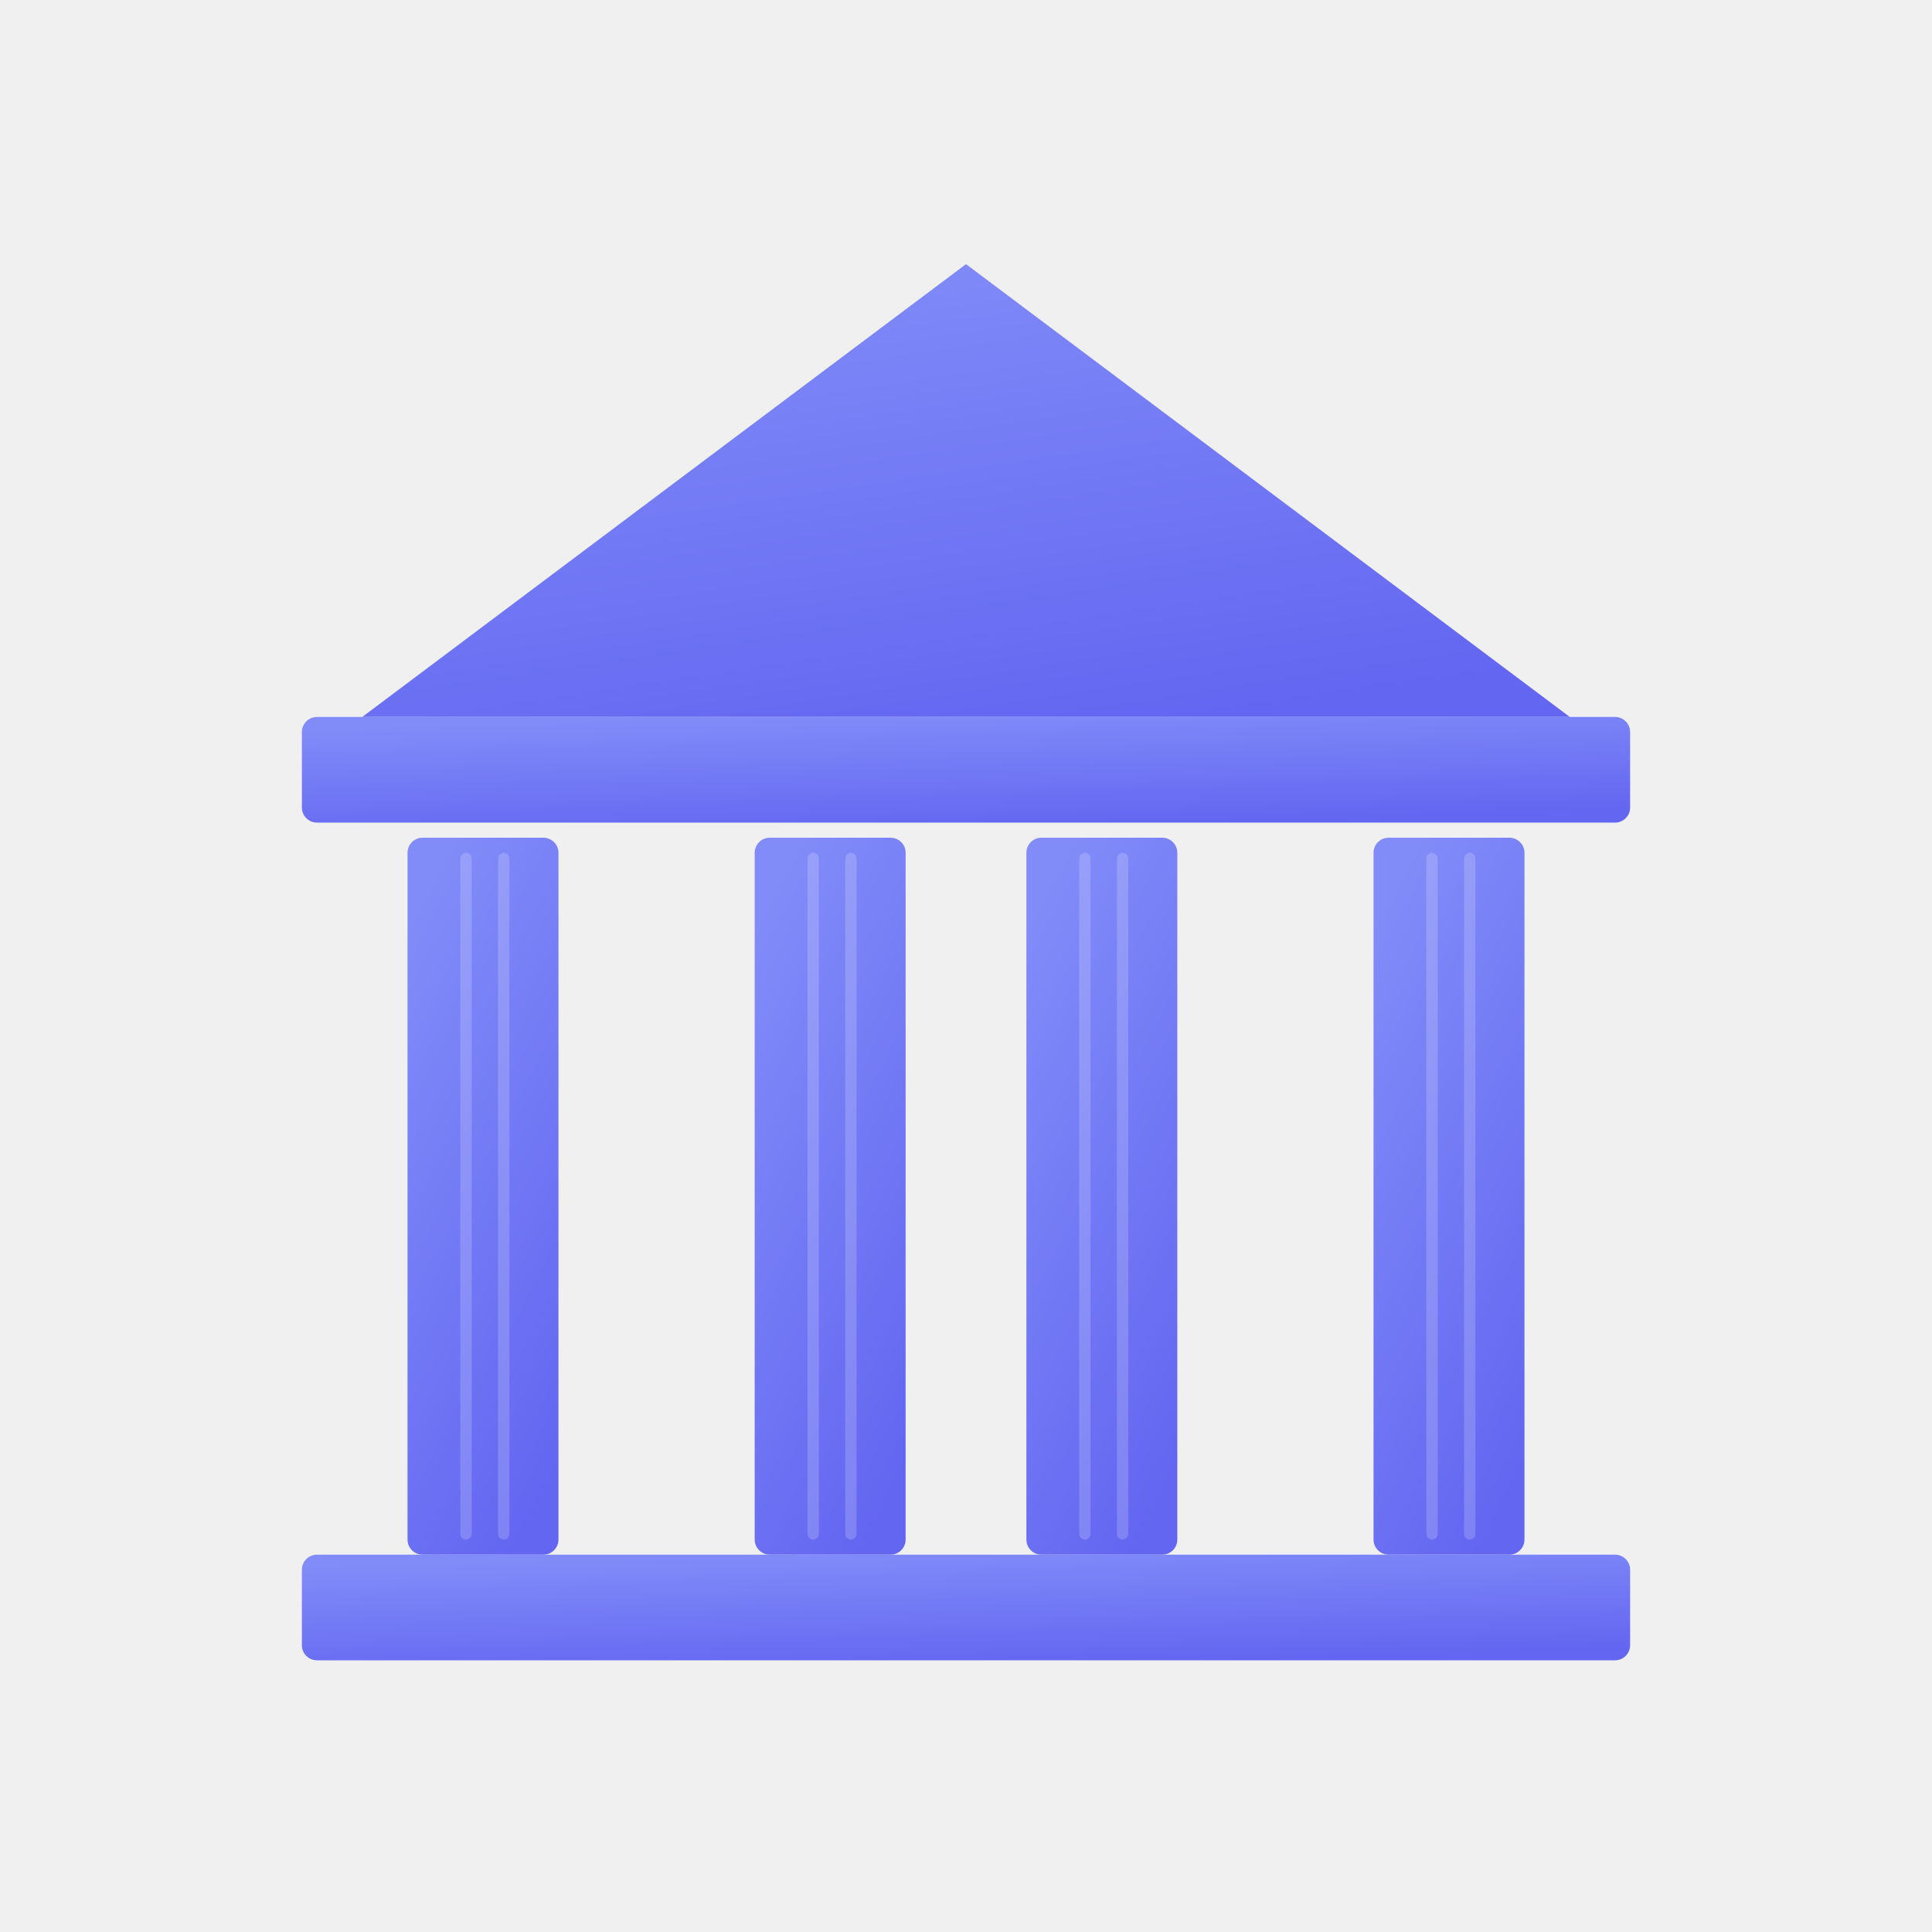
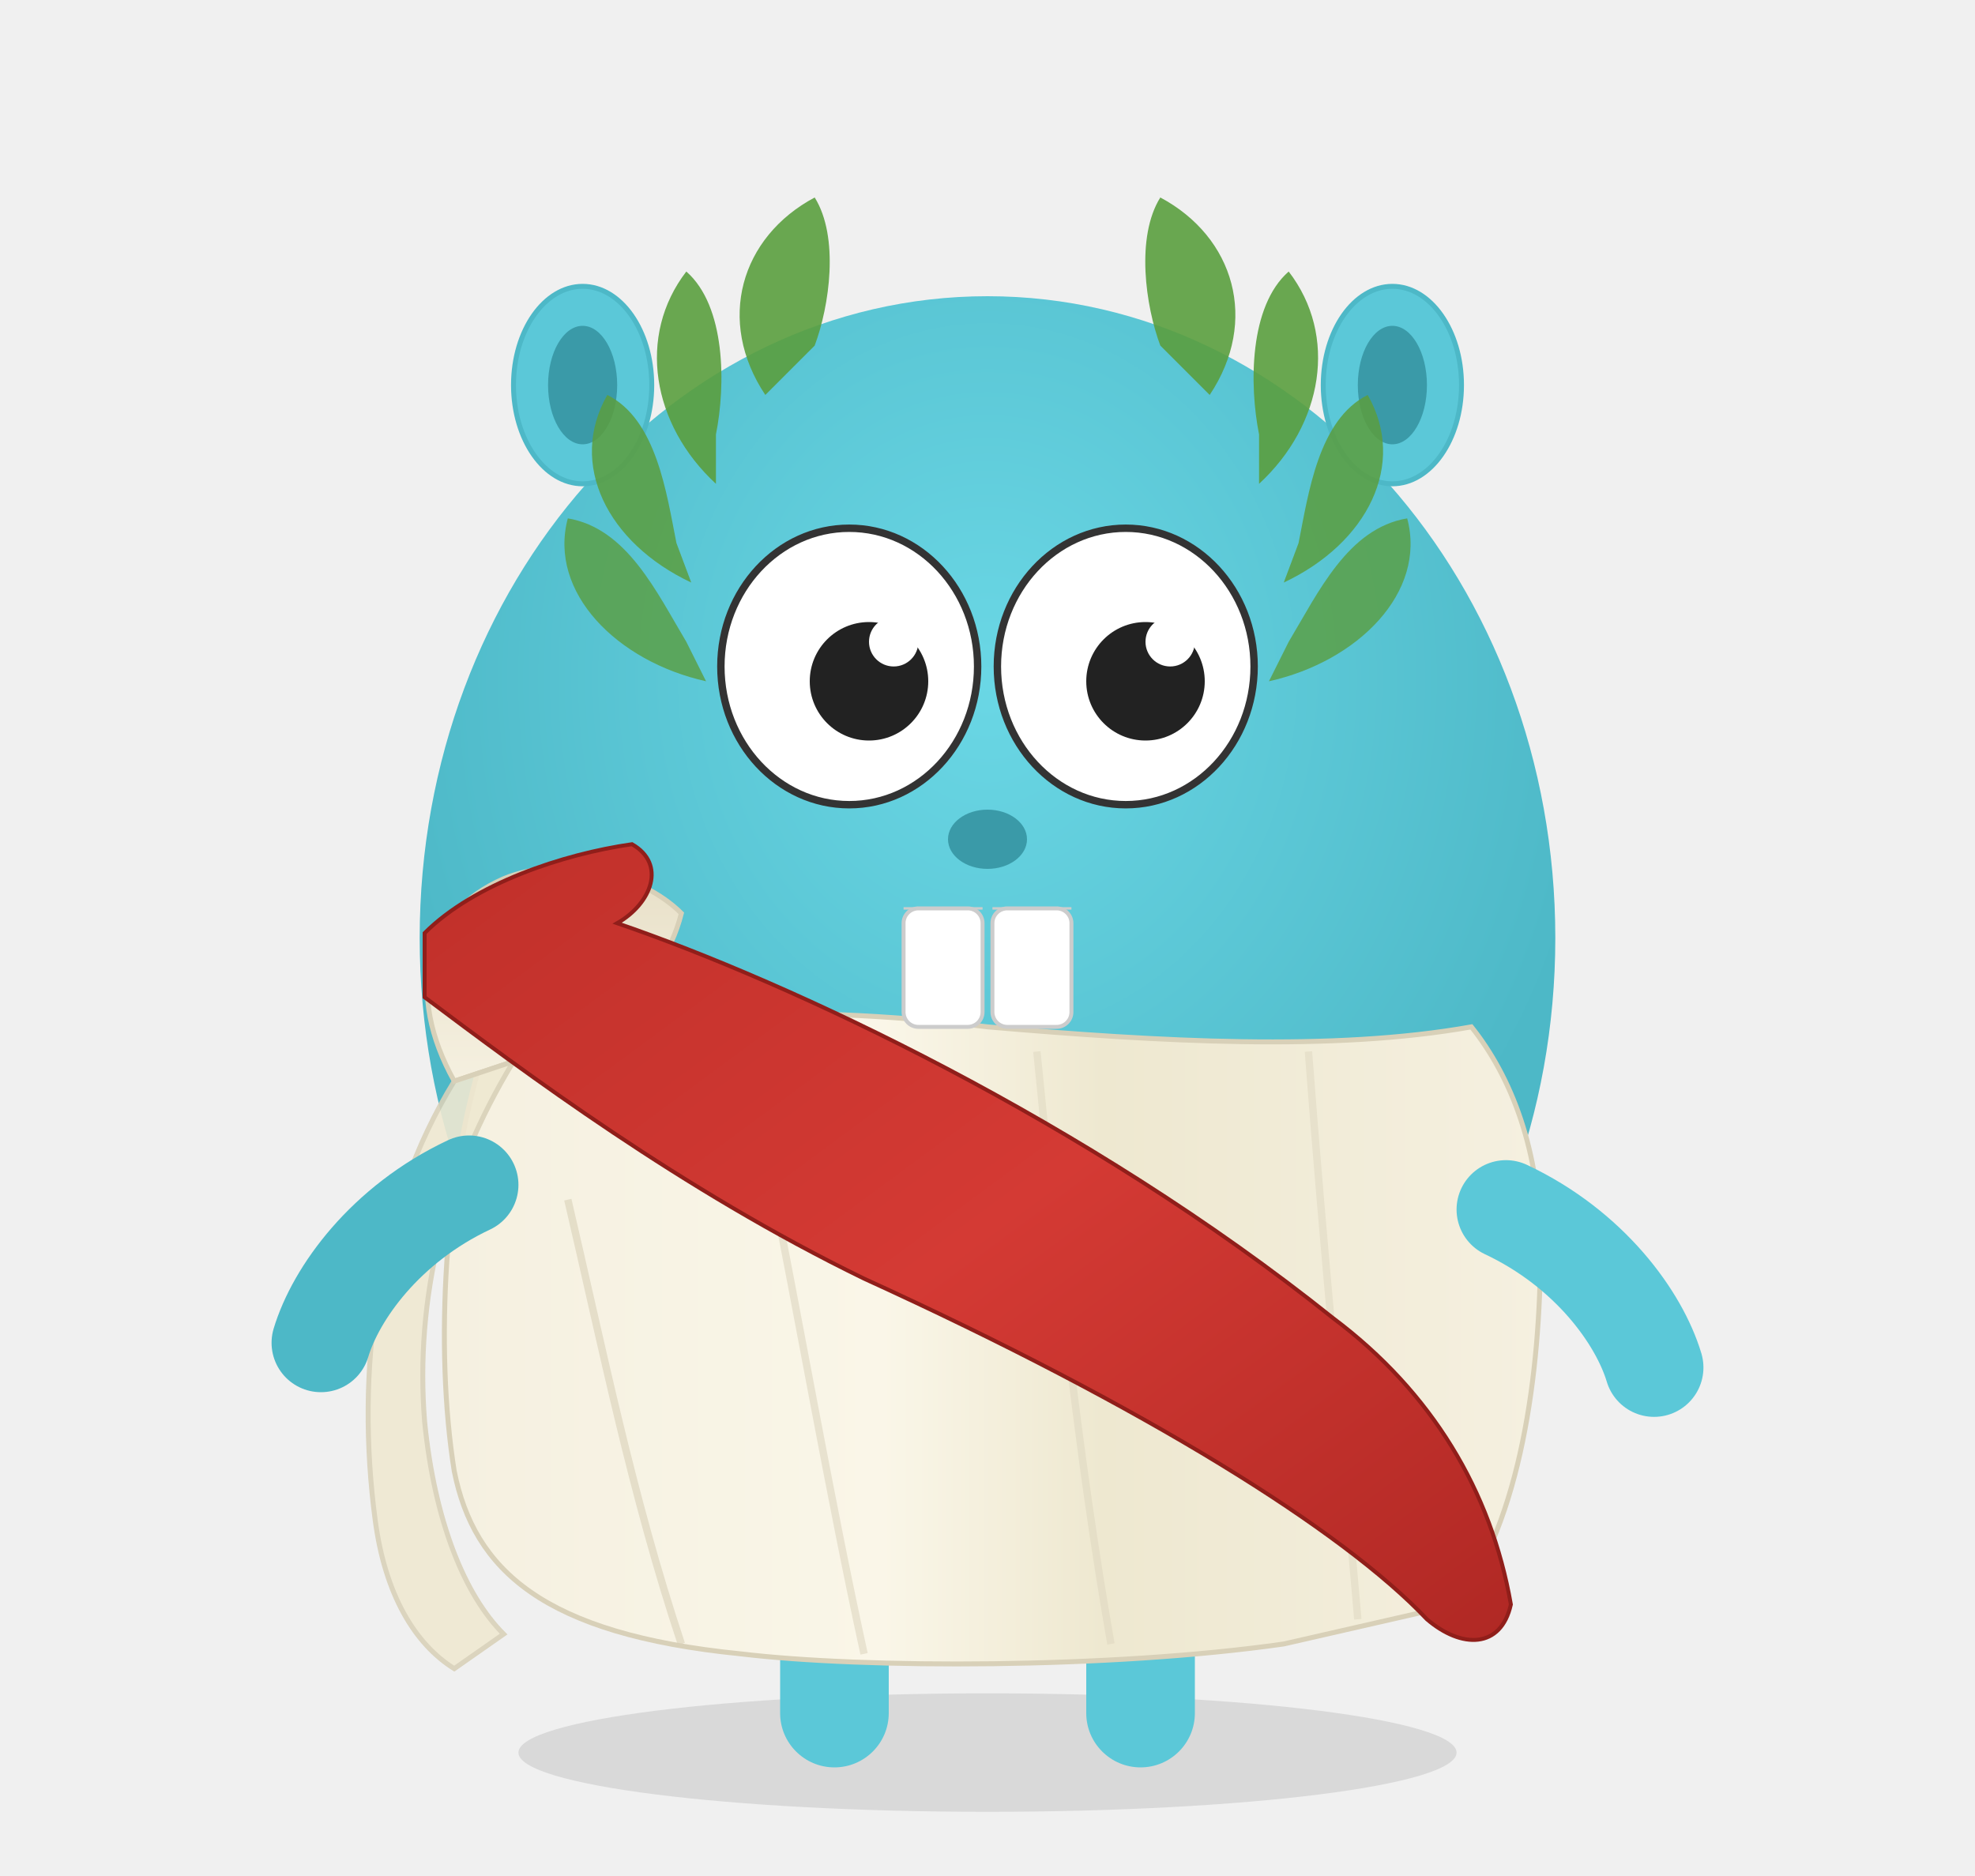
- <svg xmlns="http://www.w3.org/2000/svg" viewBox="0 0 512 512" fill="none">
+ <svg xmlns="http://www.w3.org/2000/svg" viewBox="0 0 400 380" width="400" height="380">
  <defs>
-     <linearGradient id="g" x1="0.3" y1="0" x2="0.7" y2="1">
-       <stop offset="0%" stop-color="#818CF8" />
-       <stop offset="100%" stop-color="#6366F1" />
+     <linearGradient id="togaFold" x1="0" y1="0" x2="1" y2="0">
+       <stop offset="0%" stop-color="#f5f0e0" />
+       <stop offset="40%" stop-color="#faf6e8" />
+       <stop offset="60%" stop-color="#eee8d0" />
+       <stop offset="100%" stop-color="#f5f0e0" />
    </linearGradient>
+     <linearGradient id="togaShadow" x1="0" y1="0" x2="0" y2="1">
+       <stop offset="0%" stop-color="#e8e0c8" />
+       <stop offset="100%" stop-color="#f5f0e0" />
+     </linearGradient>
+     <linearGradient id="sashGrad" x1="0" y1="0" x2="1" y2="1">
+       <stop offset="0%" stop-color="#c0302a" />
+       <stop offset="50%" stop-color="#d43a34" />
+       <stop offset="100%" stop-color="#b02824" />
+     </linearGradient>
+     <radialGradient id="bodyGrad" cx="0.5" cy="0.3" r="0.55">
+       <stop offset="0%" stop-color="#6ad7e5" />
+       <stop offset="100%" stop-color="#4db8c7" />
+     </radialGradient>
  </defs>
-   <path d="M96 190 L256 70 L416 190" fill="url(#g)" />
-   <rect x="80" y="190" width="352" height="28" rx="4" fill="url(#g)" />
-   <rect x="108" y="222" width="40" height="190" rx="4" fill="url(#g)" />
-   <rect x="200" y="222" width="40" height="190" rx="4" fill="url(#g)" />
-   <rect x="272" y="222" width="40" height="190" rx="4" fill="url(#g)" />
-   <rect x="364" y="222" width="40" height="190" rx="4" fill="url(#g)" />
-   <rect x="122" y="226" width="3" height="182" rx="1.5" fill="rgba(255,255,255,0.18)" />
-   <rect x="132" y="226" width="3" height="182" rx="1.5" fill="rgba(255,255,255,0.18)" />
-   <rect x="214" y="226" width="3" height="182" rx="1.5" fill="rgba(255,255,255,0.18)" />
-   <rect x="224" y="226" width="3" height="182" rx="1.5" fill="rgba(255,255,255,0.18)" />
-   <rect x="286" y="226" width="3" height="182" rx="1.5" fill="rgba(255,255,255,0.18)" />
-   <rect x="296" y="226" width="3" height="182" rx="1.5" fill="rgba(255,255,255,0.18)" />
-   <rect x="378" y="226" width="3" height="182" rx="1.5" fill="rgba(255,255,255,0.18)" />
-   <rect x="388" y="226" width="3" height="182" rx="1.5" fill="rgba(255,255,255,0.18)" />
-   <rect x="80" y="412" width="352" height="28" rx="4" fill="url(#g)" />
+   <ellipse cx="200" cy="355" rx="95" ry="12" fill="#00000018" />
+   <rect x="158" y="310" width="22" height="48" rx="11" fill="#5bc8d8" />
+   <rect x="220" y="310" width="22" height="48" rx="11" fill="#5bc8d8" />
+   <ellipse cx="200" cy="190" rx="115" ry="130" fill="url(#bodyGrad)" />
+   <ellipse cx="118" cy="78" rx="14" ry="20" fill="#5bc8d8" stroke="#4db8c7" stroke-width="1" />
+   <ellipse cx="118" cy="78" rx="7" ry="12" fill="#3a9aa8" />
+   <ellipse cx="282" cy="78" rx="14" ry="20" fill="#5bc8d8" stroke="#4db8c7" stroke-width="1" />
+   <ellipse cx="282" cy="78" rx="7" ry="12" fill="#3a9aa8" />
+   <path d="M 155 80 C 145 65, 150 48, 165 40 C 170 48, 168 62, 165 70" fill="#5a9e3e" opacity="0.9" />
+   <path d="M 145 98 C 132 86, 129 68, 139 55 C 147 62, 147 78, 145 88" fill="#5a9e3e" opacity="0.9" />
+   <path d="M 140 118 C 123 110, 115 94, 123 80 C 133 85, 135 100, 137 110" fill="#5a9e3e" opacity="0.85" />
+   <path d="M 143 138 C 125 134, 111 120, 115 105 C 127 107, 133 120, 139 130" fill="#5a9e3e" opacity="0.8" />
+   <path d="M 245 80 C 255 65, 250 48, 235 40 C 230 48, 232 62, 235 70" fill="#5a9e3e" opacity="0.9" />
+   <path d="M 255 98 C 268 86, 271 68, 261 55 C 253 62, 253 78, 255 88" fill="#5a9e3e" opacity="0.9" />
+   <path d="M 260 118 C 277 110, 285 94, 277 80 C 267 85, 265 100, 263 110" fill="#5a9e3e" opacity="0.85" />
+   <path d="M 257 138 C 275 134, 289 120, 285 105 C 273 107, 267 120, 261 130" fill="#5a9e3e" opacity="0.8" />
+   <ellipse cx="172" cy="135" rx="26" ry="28" fill="white" stroke="#333" stroke-width="1.5" />
+   <ellipse cx="228" cy="135" rx="26" ry="28" fill="white" stroke="#333" stroke-width="1.5" />
+   <circle cx="176" cy="138" r="12" fill="#222" />
+   <circle cx="232" cy="138" r="12" fill="#222" />
+   <circle cx="181" cy="130" r="5" fill="white" />
+   <circle cx="237" cy="130" r="5" fill="white" />
+   <ellipse cx="200" cy="170" rx="8" ry="6" fill="#3a9aa8" />
+   <path d="     M 98 213     C 90 238, 88 273, 92 298     C 96 318, 110 331, 150 335     C 175 338, 225 338, 260 333     L 295 325     C 308 308, 312 278, 312 253     C 312 233, 306 218, 298 208     C 270 213, 235 211, 200 208     C 160 203, 120 205, 98 213     Z   " fill="url(#togaFold)" stroke="#d8d0b8" stroke-width="1" />
+   <path d="M 115 243 C 122 273, 128 303, 138 333" fill="none" stroke="#d8d0b8" stroke-width="1.5" opacity="0.6" />
+   <path d="M 155 233 C 162 268, 168 303, 175 335" fill="none" stroke="#d8d0b8" stroke-width="1.5" opacity="0.5" />
+   <path d="M 210 213 C 214 253, 218 293, 225 333" fill="none" stroke="#d8d0b8" stroke-width="1.5" opacity="0.4" />
+   <path d="M 265 213 C 268 253, 272 293, 275 328" fill="none" stroke="#d8d0b8" stroke-width="1.5" opacity="0.4" />
+   <path d="     M 92 219     C 82 201, 86 185, 102 178     C 114 173, 130 177, 138 185     C 134 201, 118 213, 104 215     Z   " fill="url(#togaShadow)" stroke="#d8d0b8" stroke-width="1" />
+   <path d="     M 92 219     C 76 245, 72 278, 76 308     C 78 323, 84 333, 92 338     L 102 331     C 94 323, 88 308, 86 288     C 84 263, 90 238, 104 215     Z   " fill="#eee8d0" stroke="#d8d0b8" stroke-width="1" opacity="0.9" />
+   <path d="     M 86 189     C 96 179, 114 173, 128 171     C 135 175, 132 183, 125 187     C 160 199, 220 227, 270 267     C 290 282, 302 302, 306 325     C 304 334, 296 334, 289 328     C 272 310, 232 285, 175 259     C 138 241, 106 217, 86 202     Z   " fill="url(#sashGrad)" stroke="#901e1a" stroke-width="0.8" />
+   <path d="M 95 240 C 78 248, 68 262, 65 272" stroke="#4db8c7" stroke-width="20" stroke-linecap="round" fill="none" />
+   <path d="M 305 245 C 322 253, 332 267, 335 277" stroke="#5bc8d8" stroke-width="20" stroke-linecap="round" fill="none" />
+   <rect x="183" y="184" width="16" height="24" rx="3" fill="white" stroke="#ccc" stroke-width="0.8" />
+   <rect x="201" y="184" width="16" height="24" rx="3" fill="white" stroke="#ccc" stroke-width="0.8" />
+   <line x1="183" y1="184" x2="199" y2="184" stroke="#ccc" stroke-width="0.5" />
+   <line x1="201" y1="184" x2="217" y2="184" stroke="#ccc" stroke-width="0.5" />
</svg>
